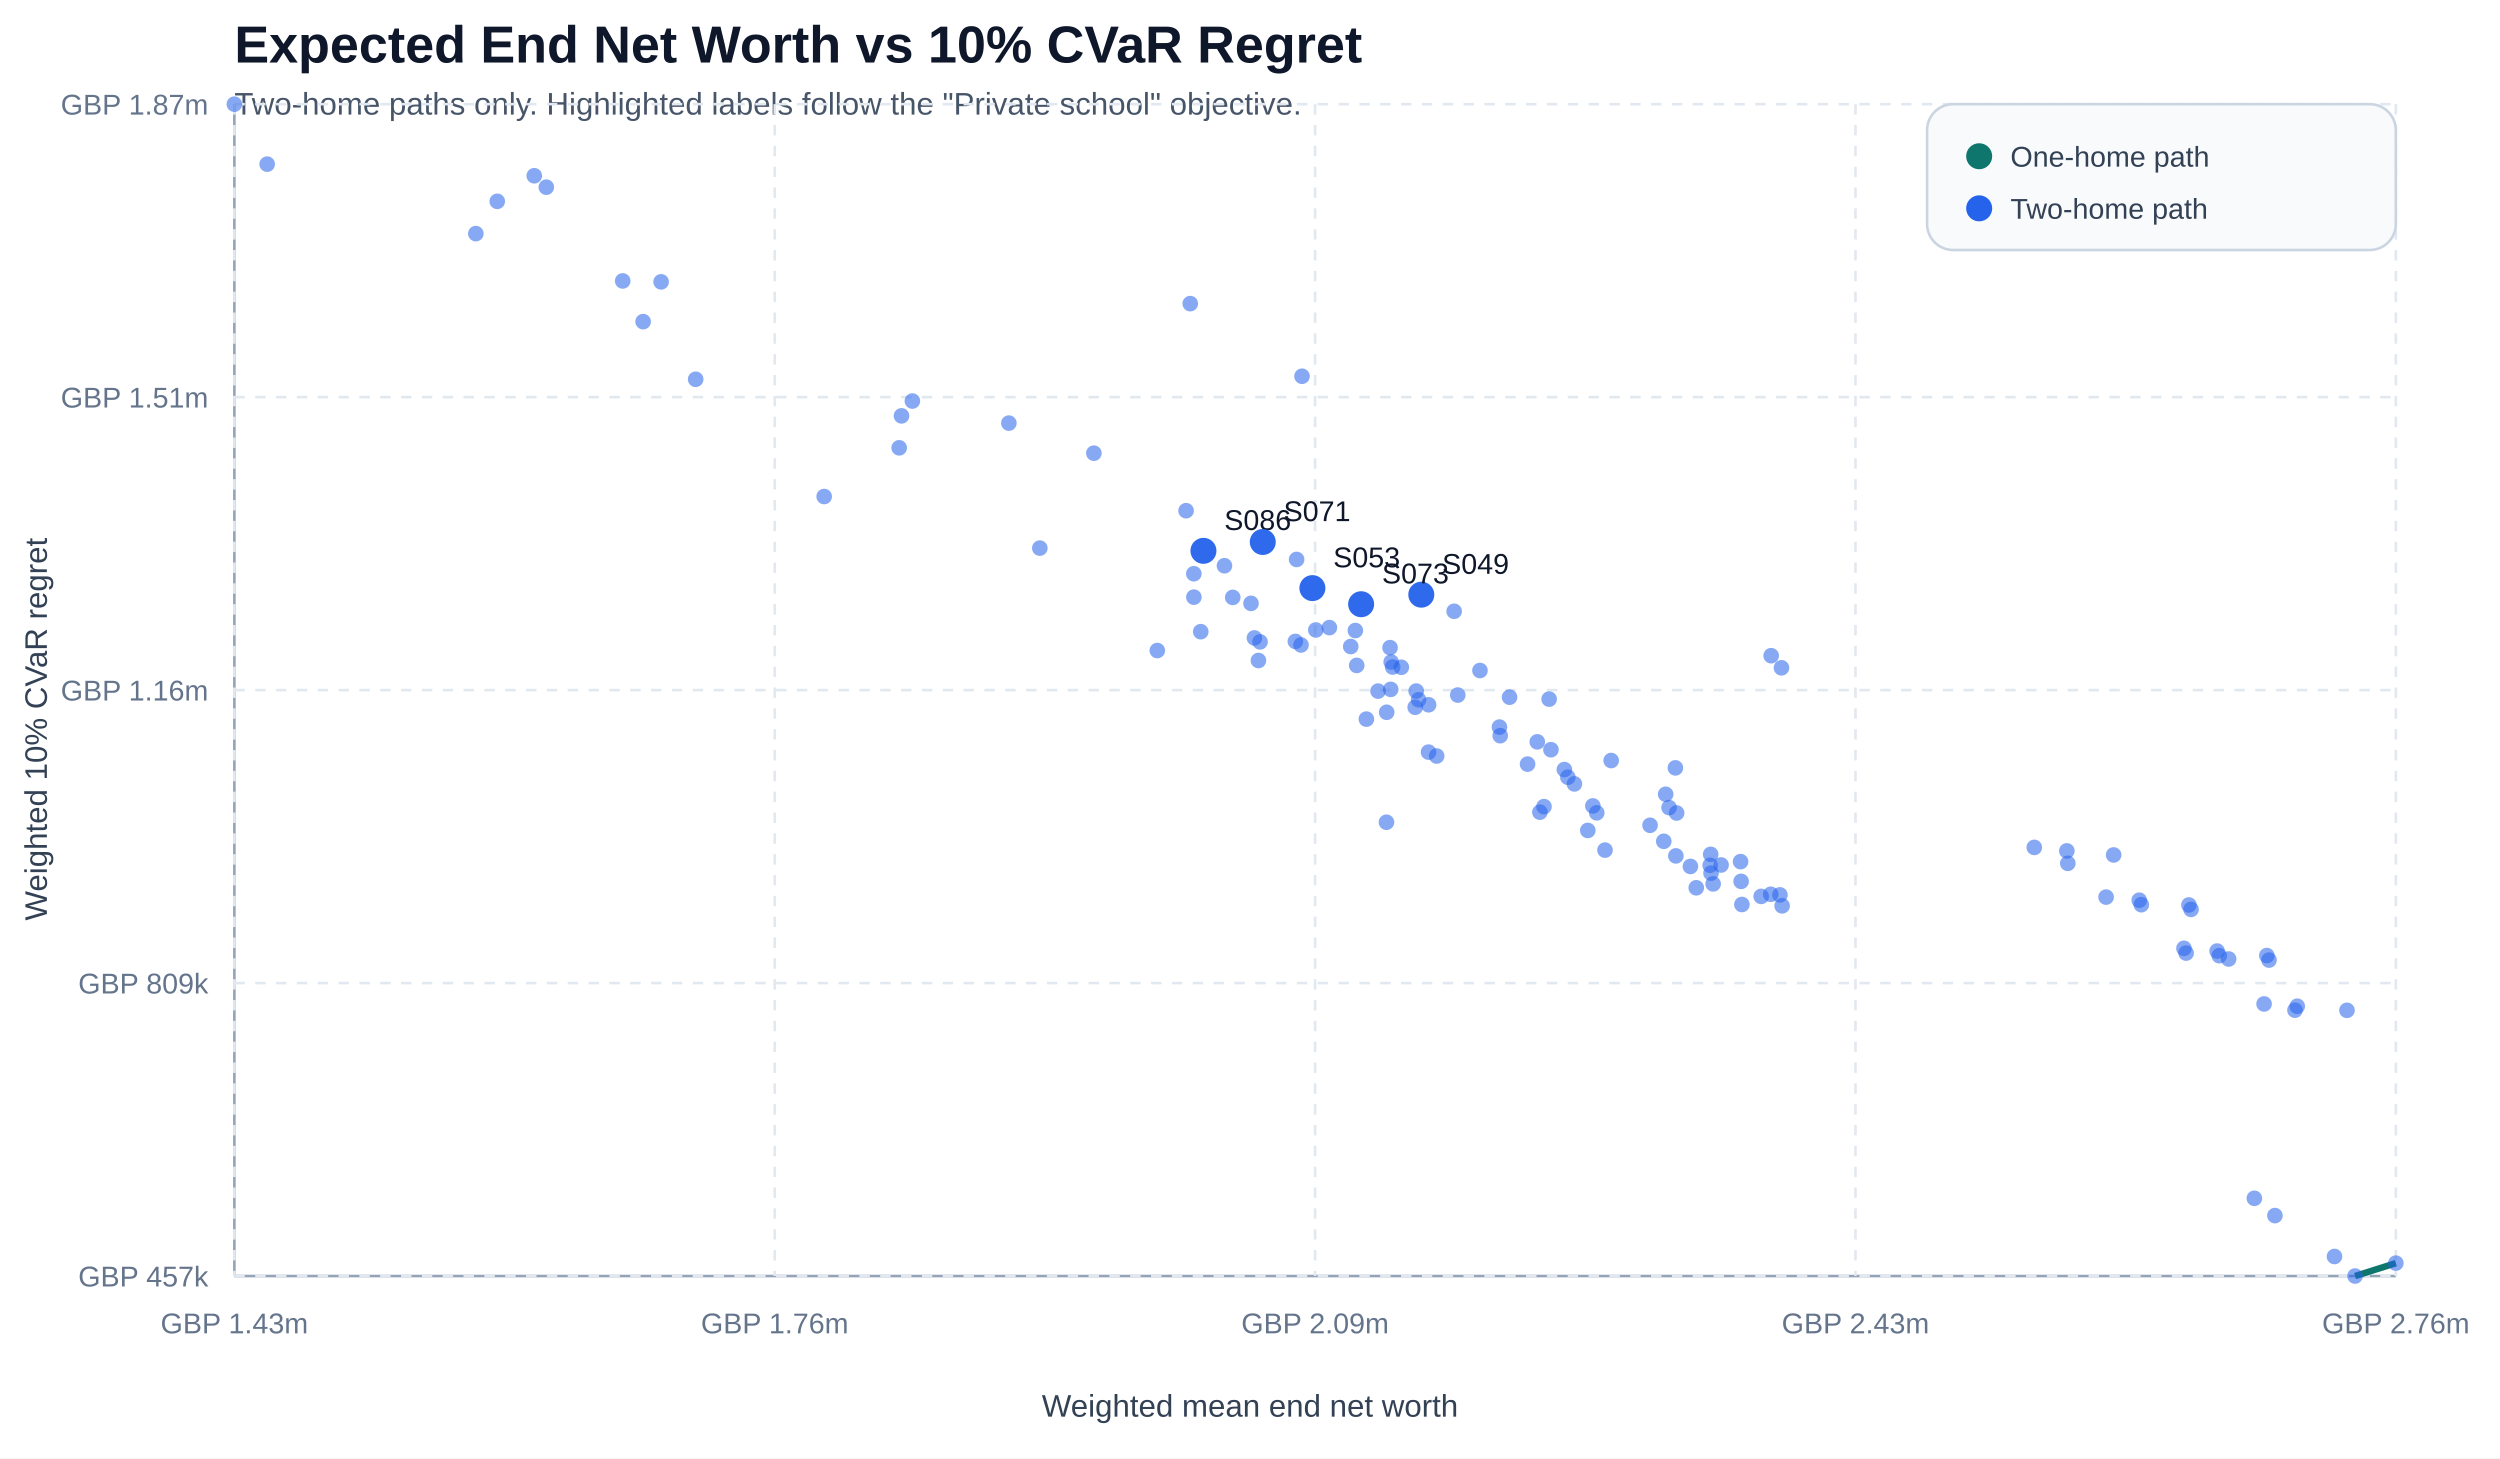
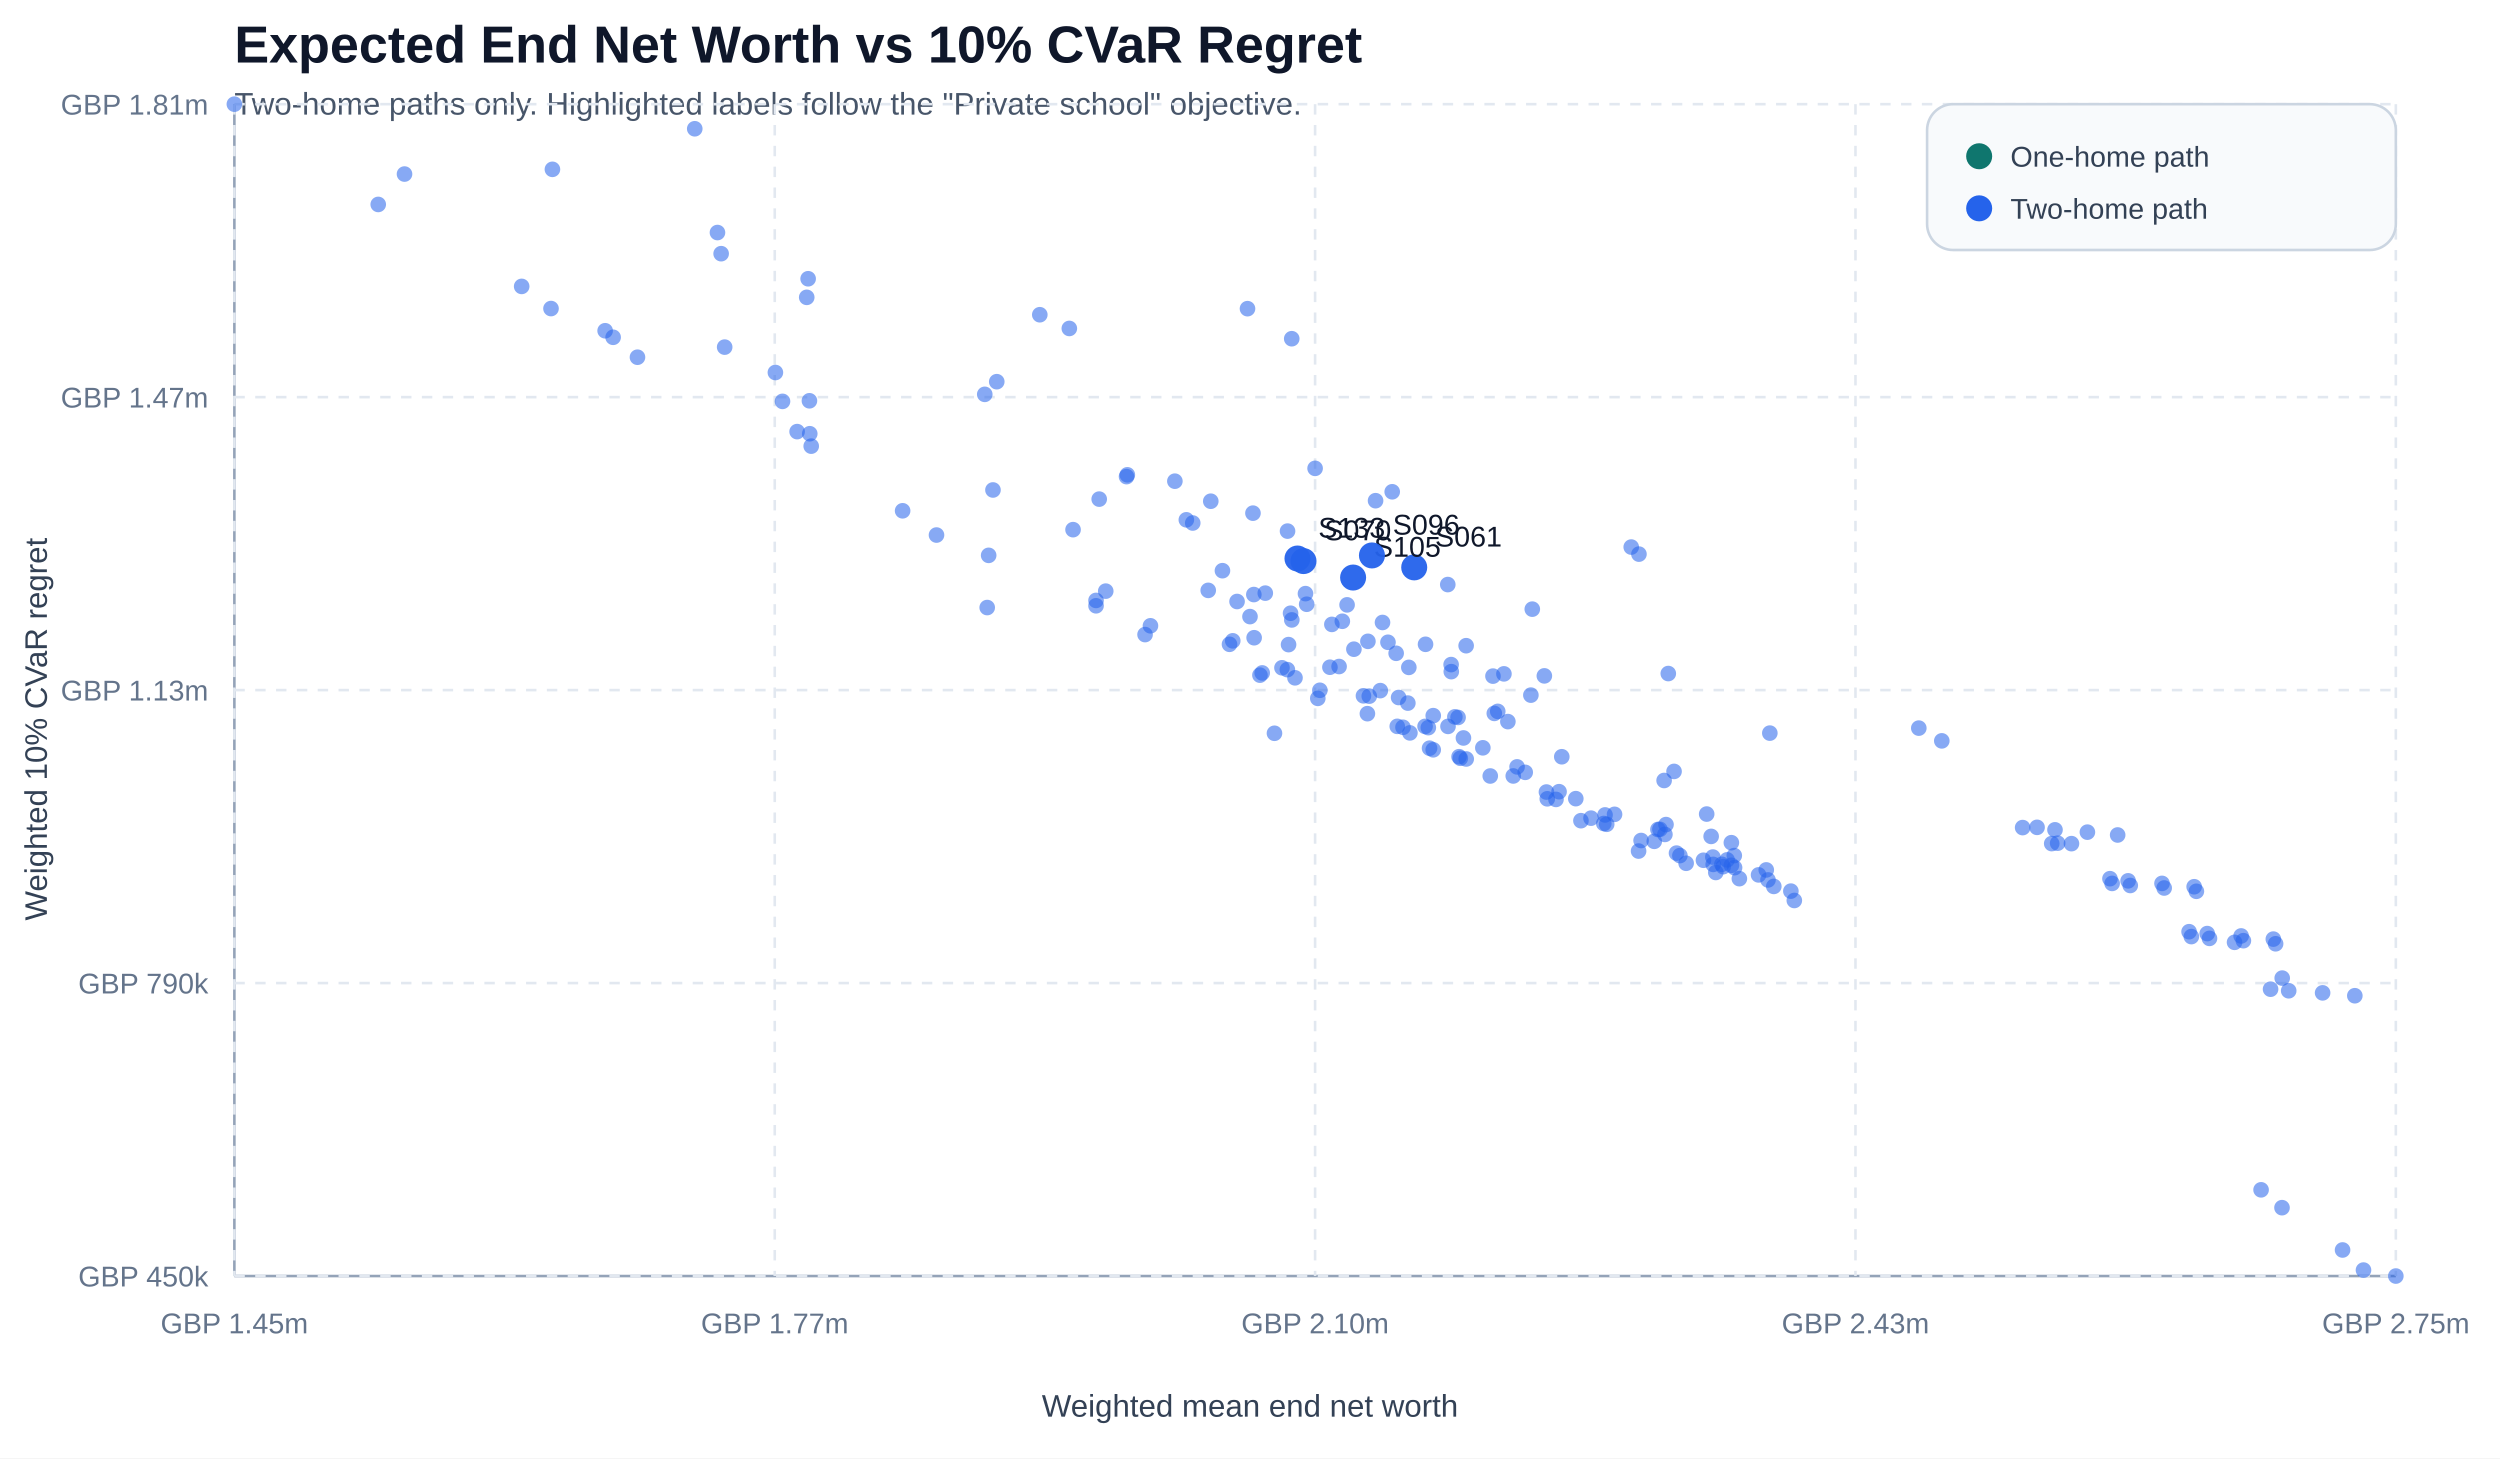
<svg xmlns="http://www.w3.org/2000/svg" width="960" height="560" viewBox="0 0 960 560">
  <rect width="960" height="560" fill="#ffffff" />
  <text x="90" y="24" font-size="20" font-family="Arial, sans-serif" font-weight="700" fill="#0f172a">Expected End Net Worth vs 10% CVaR Regret</text>
  <text x="90" y="44" font-size="12" font-family="Arial, sans-serif" fill="#475569">Two-home paths only. Highlighted labels follow the "Private school" objective.</text>
  <line x1="90" y1="490" x2="920" y2="490" stroke="#94a3b8" />
  <line x1="90" y1="40" x2="90" y2="490" stroke="#94a3b8" />
  <line x1="90" y1="40" x2="90" y2="490" stroke="#e2e8f0" stroke-dasharray="4 4" />
  <line x1="90" y1="490" x2="920" y2="490" stroke="#e2e8f0" stroke-dasharray="4 4" />
-   <text x="90" y="512" text-anchor="middle" font-size="11" font-family="Arial, sans-serif" fill="#64748b">GBP 1.43m</text>
-   <text x="80" y="494" text-anchor="end" font-size="11" font-family="Arial, sans-serif" fill="#64748b">GBP 457k</text>
+   <text x="90" y="512" text-anchor="middle" font-size="11" font-family="Arial, sans-serif" fill="#64748b">GBP 1.45m</text>
+   <text x="80" y="494" text-anchor="end" font-size="11" font-family="Arial, sans-serif" fill="#64748b">GBP 450k</text>
  <line x1="297.5" y1="40" x2="297.5" y2="490" stroke="#e2e8f0" stroke-dasharray="4 4" />
  <line x1="90" y1="377.5" x2="920" y2="377.5" stroke="#e2e8f0" stroke-dasharray="4 4" />
-   <text x="297.5" y="512" text-anchor="middle" font-size="11" font-family="Arial, sans-serif" fill="#64748b">GBP 1.76m</text>
-   <text x="80" y="381.5" text-anchor="end" font-size="11" font-family="Arial, sans-serif" fill="#64748b">GBP 809k</text>
+   <text x="297.5" y="512" text-anchor="middle" font-size="11" font-family="Arial, sans-serif" fill="#64748b">GBP 1.77m</text>
+   <text x="80" y="381.5" text-anchor="end" font-size="11" font-family="Arial, sans-serif" fill="#64748b">GBP 790k</text>
  <line x1="505" y1="40" x2="505" y2="490" stroke="#e2e8f0" stroke-dasharray="4 4" />
  <line x1="90" y1="265" x2="920" y2="265" stroke="#e2e8f0" stroke-dasharray="4 4" />
-   <text x="505" y="512" text-anchor="middle" font-size="11" font-family="Arial, sans-serif" fill="#64748b">GBP 2.09m</text>
-   <text x="80" y="269" text-anchor="end" font-size="11" font-family="Arial, sans-serif" fill="#64748b">GBP 1.16m</text>
+   <text x="505" y="512" text-anchor="middle" font-size="11" font-family="Arial, sans-serif" fill="#64748b">GBP 2.10m</text>
+   <text x="80" y="269" text-anchor="end" font-size="11" font-family="Arial, sans-serif" fill="#64748b">GBP 1.13m</text>
  <line x1="712.5" y1="40" x2="712.5" y2="490" stroke="#e2e8f0" stroke-dasharray="4 4" />
  <line x1="90" y1="152.5" x2="920" y2="152.5" stroke="#e2e8f0" stroke-dasharray="4 4" />
  <text x="712.5" y="512" text-anchor="middle" font-size="11" font-family="Arial, sans-serif" fill="#64748b">GBP 2.43m</text>
-   <text x="80" y="156.5" text-anchor="end" font-size="11" font-family="Arial, sans-serif" fill="#64748b">GBP 1.51m</text>
+   <text x="80" y="156.5" text-anchor="end" font-size="11" font-family="Arial, sans-serif" fill="#64748b">GBP 1.47m</text>
  <line x1="920" y1="40" x2="920" y2="490" stroke="#e2e8f0" stroke-dasharray="4 4" />
  <line x1="90" y1="40" x2="920" y2="40" stroke="#e2e8f0" stroke-dasharray="4 4" />
-   <text x="920" y="512" text-anchor="middle" font-size="11" font-family="Arial, sans-serif" fill="#64748b">GBP 2.76m</text>
-   <text x="80" y="44" text-anchor="end" font-size="11" font-family="Arial, sans-serif" fill="#64748b">GBP 1.87m</text>
-   <polyline points="904.342,490 920,485.042" fill="none" stroke="#0f766e" stroke-width="2.5" />
-   <circle cx="591.321" cy="311.881" r="3" fill="#2563eb" opacity="0.55" />
-   <circle cx="524.688" cy="276.14" r="3" fill="#2563eb" opacity="0.55" />
-   <circle cx="559.784" cy="266.905" r="3" fill="#2563eb" opacity="0.55" />
-   <circle cx="548.556" cy="288.819" r="3" fill="#2563eb" opacity="0.55" />
-   <circle cx="651.364" cy="340.913" r="3" fill="#2563eb" opacity="0.55" />
-   <circle cx="668.889" cy="347.326" r="3" fill="#2563eb" opacity="0.55" />
-   <circle cx="616.324" cy="326.442" r="3" fill="#2563eb" opacity="0.55" />
-   <circle cx="611.655" cy="309.472" r="3" fill="#2563eb" opacity="0.55" />
-   <circle cx="643.535" cy="328.665" r="3" fill="#2563eb" opacity="0.55" />
-   <circle cx="543.816" cy="265.368" r="3" fill="#2563eb" opacity="0.55" />
-   <circle cx="586.582" cy="293.422" r="3" fill="#2563eb" opacity="0.55" />
-   <circle cx="590.314" cy="284.871" r="3" fill="#2563eb" opacity="0.55" />
-   <circle cx="533.779" cy="248.696" r="3" fill="#2563eb" opacity="0.55" />
-   <circle cx="483.24" cy="253.635" r="3" fill="#2563eb" opacity="0.55" />
-   <circle cx="520.454" cy="242.124" r="3" fill="#2563eb" opacity="0.55" />
-   <circle cx="499.584" cy="247.664" r="3" fill="#2563eb" opacity="0.55" />
-   <circle cx="461.084" cy="242.564" r="3" fill="#2563eb" opacity="0.55" />
-   <circle cx="649.118" cy="332.711" r="3" fill="#2563eb" opacity="0.55" />
-   <circle cx="657.035" cy="335.291" r="3" fill="#2563eb" opacity="0.55" />
-   <circle cx="657.843" cy="339.416" r="3" fill="#2563eb" opacity="0.55" />
-   <circle cx="592.889" cy="309.735" r="3" fill="#2563eb" opacity="0.55" />
-   <circle cx="576.086" cy="282.498" r="3" fill="#2563eb" opacity="0.55" />
-   <circle cx="594.867" cy="268.46" r="3" fill="#2563eb" opacity="0.55" />
-   <circle cx="518.679" cy="248.267" r="3" fill="#2563eb" opacity="0.55" />
-   <circle cx="600.718" cy="295.51" r="3" fill="#2563eb" opacity="0.55" />
-   <circle cx="579.672" cy="267.726" r="3" fill="#2563eb" opacity="0.55" />
-   <circle cx="679.966" cy="343.402" r="3" fill="#2563eb" opacity="0.55" />
-   <circle cx="609.711" cy="318.892" r="3" fill="#2563eb" opacity="0.55" />
-   <circle cx="633.622" cy="316.911" r="3" fill="#2563eb" opacity="0.55" />
-   <circle cx="505.269" cy="241.91" r="3" fill="#2563eb" opacity="0.55" />
-   <circle cx="575.786" cy="279.2" r="3" fill="#2563eb" opacity="0.55" />
-   <circle cx="545.781" cy="228.351" r="5" fill="#2563eb" opacity="0.95" />
-   <text x="553.781" y="220.351" font-size="11" font-family="Arial, sans-serif" fill="#0f172a">S049</text>
-   <circle cx="544.746" cy="268.709" r="3" fill="#2563eb" opacity="0.55" />
-   <circle cx="483.857" cy="246.472" r="3" fill="#2563eb" opacity="0.55" />
-   <circle cx="639.62" cy="305.001" r="3" fill="#2563eb" opacity="0.55" />
-   <circle cx="920" cy="485.042" r="3" fill="#2563eb" opacity="0.55" />
-   <circle cx="904.342" cy="490" r="3" fill="#2563eb" opacity="0.55" />
-   <circle cx="668.584" cy="338.443" r="3" fill="#2563eb" opacity="0.55" />
-   <circle cx="638.886" cy="323.055" r="3" fill="#2563eb" opacity="0.55" />
-   <circle cx="896.444" cy="482.493" r="3" fill="#2563eb" opacity="0.55" />
-   <circle cx="522.677" cy="232.023" r="5" fill="#2563eb" opacity="0.95" />
-   <text x="530.677" y="224.023" font-size="11" font-family="Arial, sans-serif" fill="#0f172a">S073</text>
-   <circle cx="684.335" cy="347.836" r="3" fill="#2563eb" opacity="0.55" />
-   <circle cx="532.487" cy="273.521" r="3" fill="#2563eb" opacity="0.55" />
-   <circle cx="558.394" cy="234.734" r="3" fill="#2563eb" opacity="0.55" />
-   <circle cx="668.381" cy="330.865" r="3" fill="#2563eb" opacity="0.55" />
-   <circle cx="520.973" cy="255.519" r="3" fill="#2563eb" opacity="0.55" />
-   <circle cx="613.152" cy="312.122" r="3" fill="#2563eb" opacity="0.55" />
-   <circle cx="503.961" cy="225.834" r="5" fill="#2563eb" opacity="0.95" />
-   <text x="511.961" y="217.834" font-size="11" font-family="Arial, sans-serif" fill="#0f172a">S053</text>
-   <circle cx="604.578" cy="301.014" r="3" fill="#2563eb" opacity="0.55" />
-   <circle cx="676.298" cy="344.212" r="3" fill="#2563eb" opacity="0.55" />
-   <circle cx="873.571" cy="466.783" r="3" fill="#2563eb" opacity="0.55" />
-   <circle cx="497.422" cy="246.308" r="3" fill="#2563eb" opacity="0.55" />
-   <circle cx="865.673" cy="460.151" r="3" fill="#2563eb" opacity="0.55" />
-   <circle cx="529.171" cy="265.386" r="3" fill="#2563eb" opacity="0.55" />
-   <circle cx="534.027" cy="264.721" r="3" fill="#2563eb" opacity="0.55" />
-   <circle cx="534.214" cy="254.203" r="3" fill="#2563eb" opacity="0.55" />
-   <circle cx="660.893" cy="332.155" r="3" fill="#2563eb" opacity="0.55" />
-   <circle cx="551.676" cy="290.309" r="3" fill="#2563eb" opacity="0.55" />
-   <circle cx="683.495" cy="343.639" r="3" fill="#2563eb" opacity="0.55" />
-   <circle cx="548.59" cy="270.636" r="3" fill="#2563eb" opacity="0.55" />
-   <circle cx="399.288" cy="210.473" r="3" fill="#2563eb" opacity="0.55" />
-   <circle cx="543.431" cy="271.593" r="3" fill="#2563eb" opacity="0.55" />
-   <circle cx="602.049" cy="298.45" r="3" fill="#2563eb" opacity="0.55" />
-   <circle cx="510.488" cy="241.005" r="3" fill="#2563eb" opacity="0.55" />
-   <circle cx="656.902" cy="328.075" r="3" fill="#2563eb" opacity="0.55" />
-   <circle cx="481.699" cy="244.968" r="3" fill="#2563eb" opacity="0.55" />
-   <circle cx="473.366" cy="229.398" r="3" fill="#2563eb" opacity="0.55" />
-   <circle cx="595.564" cy="287.891" r="3" fill="#2563eb" opacity="0.55" />
-   <circle cx="534.785" cy="256.137" r="3" fill="#2563eb" opacity="0.55" />
-   <circle cx="480.386" cy="231.698" r="3" fill="#2563eb" opacity="0.55" />
-   <circle cx="656.705" cy="332.267" r="3" fill="#2563eb" opacity="0.55" />
-   <circle cx="901.236" cy="387.966" r="3" fill="#2563eb" opacity="0.55" />
-   <circle cx="643.825" cy="312.187" r="3" fill="#2563eb" opacity="0.55" />
-   <circle cx="881.264" cy="387.914" r="3" fill="#2563eb" opacity="0.55" />
-   <circle cx="497.897" cy="214.827" r="3" fill="#2563eb" opacity="0.55" />
-   <circle cx="882.138" cy="386.392" r="3" fill="#2563eb" opacity="0.55" />
-   <circle cx="640.922" cy="310.121" r="3" fill="#2563eb" opacity="0.55" />
-   <circle cx="869.405" cy="385.51" r="3" fill="#2563eb" opacity="0.55" />
-   <circle cx="458.432" cy="220.312" r="3" fill="#2563eb" opacity="0.55" />
-   <circle cx="458.446" cy="229.307" r="3" fill="#2563eb" opacity="0.55" />
-   <circle cx="538.111" cy="256.237" r="3" fill="#2563eb" opacity="0.55" />
-   <circle cx="871.3" cy="368.672" r="3" fill="#2563eb" opacity="0.55" />
-   <circle cx="870.466" cy="366.934" r="3" fill="#2563eb" opacity="0.55" />
-   <circle cx="855.804" cy="368.251" r="3" fill="#2563eb" opacity="0.55" />
-   <circle cx="852.202" cy="366.983" r="3" fill="#2563eb" opacity="0.55" />
-   <circle cx="851.367" cy="365.203" r="3" fill="#2563eb" opacity="0.55" />
-   <circle cx="618.691" cy="292.05" r="3" fill="#2563eb" opacity="0.55" />
-   <circle cx="839.469" cy="365.988" r="3" fill="#2563eb" opacity="0.55" />
-   <circle cx="838.634" cy="364.157" r="3" fill="#2563eb" opacity="0.55" />
-   <circle cx="470.189" cy="217.24" r="3" fill="#2563eb" opacity="0.55" />
-   <circle cx="462.122" cy="211.518" r="5" fill="#2563eb" opacity="0.95" />
-   <text x="470.122" y="203.518" font-size="11" font-family="Arial, sans-serif" fill="#0f172a">S086</text>
-   <circle cx="484.901" cy="208.12" r="5" fill="#2563eb" opacity="0.95" />
-   <text x="492.901" y="200.12" font-size="11" font-family="Arial, sans-serif" fill="#0f172a">S071</text>
-   <circle cx="841.364" cy="349.211" r="3" fill="#2563eb" opacity="0.55" />
-   <circle cx="840.544" cy="347.506" r="3" fill="#2563eb" opacity="0.55" />
-   <circle cx="822.266" cy="347.405" r="3" fill="#2563eb" opacity="0.55" />
-   <circle cx="821.472" cy="345.677" r="3" fill="#2563eb" opacity="0.55" />
-   <circle cx="808.74" cy="344.482" r="3" fill="#2563eb" opacity="0.55" />
-   <circle cx="811.638" cy="328.302" r="3" fill="#2563eb" opacity="0.55" />
-   <circle cx="794.037" cy="331.525" r="3" fill="#2563eb" opacity="0.55" />
-   <circle cx="793.671" cy="326.749" r="3" fill="#2563eb" opacity="0.55" />
-   <circle cx="781.168" cy="325.402" r="3" fill="#2563eb" opacity="0.55" />
-   <circle cx="455.453" cy="196.109" r="3" fill="#2563eb" opacity="0.55" />
-   <circle cx="643.352" cy="294.864" r="3" fill="#2563eb" opacity="0.55" />
-   <circle cx="532.406" cy="315.742" r="3" fill="#2563eb" opacity="0.55" />
-   <circle cx="684.08" cy="256.438" r="3" fill="#2563eb" opacity="0.55" />
-   <circle cx="680.131" cy="251.795" r="3" fill="#2563eb" opacity="0.55" />
-   <circle cx="568.307" cy="257.477" r="3" fill="#2563eb" opacity="0.55" />
-   <circle cx="444.403" cy="249.807" r="3" fill="#2563eb" opacity="0.55" />
-   <circle cx="345.285" cy="171.966" r="3" fill="#2563eb" opacity="0.55" />
-   <circle cx="346.177" cy="159.689" r="3" fill="#2563eb" opacity="0.55" />
-   <circle cx="350.353" cy="153.998" r="3" fill="#2563eb" opacity="0.55" />
-   <circle cx="420.045" cy="174.027" r="3" fill="#2563eb" opacity="0.55" />
-   <circle cx="499.972" cy="144.483" r="3" fill="#2563eb" opacity="0.55" />
-   <circle cx="316.482" cy="190.664" r="3" fill="#2563eb" opacity="0.55" />
-   <circle cx="387.402" cy="162.476" r="3" fill="#2563eb" opacity="0.55" />
-   <circle cx="457.054" cy="116.592" r="3" fill="#2563eb" opacity="0.55" />
-   <circle cx="246.958" cy="123.51" r="3" fill="#2563eb" opacity="0.55" />
-   <circle cx="267.14" cy="145.644" r="3" fill="#2563eb" opacity="0.55" />
-   <circle cx="253.864" cy="108.228" r="3" fill="#2563eb" opacity="0.55" />
-   <circle cx="239.12" cy="107.88" r="3" fill="#2563eb" opacity="0.55" />
-   <circle cx="182.722" cy="89.704" r="3" fill="#2563eb" opacity="0.55" />
-   <circle cx="190.949" cy="77.315" r="3" fill="#2563eb" opacity="0.55" />
-   <circle cx="209.783" cy="71.879" r="3" fill="#2563eb" opacity="0.55" />
-   <circle cx="205.154" cy="67.494" r="3" fill="#2563eb" opacity="0.55" />
-   <circle cx="102.593" cy="63.028" r="3" fill="#2563eb" opacity="0.55" />
+   <text x="920" y="512" text-anchor="middle" font-size="11" font-family="Arial, sans-serif" fill="#64748b">GBP 2.75m</text>
+   <text x="80" y="44" text-anchor="end" font-size="11" font-family="Arial, sans-serif" fill="#64748b">GBP 1.81m</text>
+   <polyline points="920,490" fill="none" stroke="#0f766e" stroke-width="2.5" />
+   <circle cx="548.948" cy="287.307" r="3" fill="#2563eb" opacity="0.55" />
+   <circle cx="483.819" cy="259.259" r="3" fill="#2563eb" opacity="0.55" />
+   <circle cx="506.037" cy="268.173" r="3" fill="#2563eb" opacity="0.55" />
+   <circle cx="560.278" cy="290.574" r="3" fill="#2563eb" opacity="0.55" />
+   <circle cx="536.544" cy="278.919" r="3" fill="#2563eb" opacity="0.55" />
+   <circle cx="647.477" cy="331.497" r="3" fill="#2563eb" opacity="0.55" />
+   <circle cx="573.304" cy="259.629" r="3" fill="#2563eb" opacity="0.55" />
+   <circle cx="441.774" cy="240.305" r="3" fill="#2563eb" opacity="0.55" />
+   <circle cx="629.215" cy="326.806" r="3" fill="#2563eb" opacity="0.55" />
+   <circle cx="484.683" cy="258.403" r="3" fill="#2563eb" opacity="0.55" />
+   <circle cx="597.499" cy="306.978" r="3" fill="#2563eb" opacity="0.55" />
+   <circle cx="610.951" cy="314.172" r="3" fill="#2563eb" opacity="0.55" />
+   <circle cx="658.864" cy="335.033" r="3" fill="#2563eb" opacity="0.55" />
+   <circle cx="562.998" cy="247.95" r="3" fill="#2563eb" opacity="0.55" />
+   <circle cx="420.878" cy="232.622" r="3" fill="#2563eb" opacity="0.55" />
+   <circle cx="557.295" cy="257.907" r="3" fill="#2563eb" opacity="0.55" />
+   <circle cx="538.747" cy="279.275" r="3" fill="#2563eb" opacity="0.55" />
+   <circle cx="572.257" cy="297.981" r="3" fill="#2563eb" opacity="0.55" />
+   <circle cx="639.746" cy="316.64" r="3" fill="#2563eb" opacity="0.55" />
+   <circle cx="557.234" cy="255.202" r="3" fill="#2563eb" opacity="0.55" />
+   <circle cx="594.155" cy="306.743" r="3" fill="#2563eb" opacity="0.55" />
+   <circle cx="645.08" cy="328.547" r="3" fill="#2563eb" opacity="0.55" />
+   <circle cx="635.24" cy="323.067" r="3" fill="#2563eb" opacity="0.55" />
+   <circle cx="581.093" cy="297.969" r="3" fill="#2563eb" opacity="0.55" />
+   <circle cx="547.227" cy="278.933" r="3" fill="#2563eb" opacity="0.55" />
+   <circle cx="523.568" cy="267.195" r="3" fill="#2563eb" opacity="0.55" />
+   <circle cx="616.971" cy="316.526" r="3" fill="#2563eb" opacity="0.55" />
+   <circle cx="547.403" cy="247.413" r="3" fill="#2563eb" opacity="0.55" />
+   <circle cx="607.08" cy="315.146" r="3" fill="#2563eb" opacity="0.55" />
+   <circle cx="598.677" cy="304.01" r="3" fill="#2563eb" opacity="0.55" />
+   <circle cx="494.348" cy="257.138" r="3" fill="#2563eb" opacity="0.55" />
+   <circle cx="615.855" cy="316.222" r="3" fill="#2563eb" opacity="0.55" />
+   <circle cx="585.686" cy="296.582" r="3" fill="#2563eb" opacity="0.55" />
+   <circle cx="541.406" cy="281.431" r="3" fill="#2563eb" opacity="0.55" />
+   <circle cx="561.961" cy="283.378" r="3" fill="#2563eb" opacity="0.55" />
+   <circle cx="550.353" cy="287.926" r="3" fill="#2563eb" opacity="0.55" />
+   <circle cx="667.917" cy="337.403" r="3" fill="#2563eb" opacity="0.55" />
+   <circle cx="540.991" cy="256.274" r="3" fill="#2563eb" opacity="0.55" />
+   <circle cx="536.123" cy="250.864" r="3" fill="#2563eb" opacity="0.55" />
+   <circle cx="619.985" cy="312.706" r="3" fill="#2563eb" opacity="0.55" />
+   <circle cx="530.882" cy="239.033" r="3" fill="#2563eb" opacity="0.55" />
+   <circle cx="654.128" cy="330.338" r="3" fill="#2563eb" opacity="0.55" />
+   <circle cx="472.132" cy="247.413" r="3" fill="#2563eb" opacity="0.55" />
+   <circle cx="517.278" cy="232.266" r="3" fill="#2563eb" opacity="0.55" />
+   <circle cx="689.018" cy="345.784" r="3" fill="#2563eb" opacity="0.55" />
+   <circle cx="630.179" cy="322.756" r="3" fill="#2563eb" opacity="0.55" />
+   <circle cx="582.558" cy="294.483" r="3" fill="#2563eb" opacity="0.55" />
+   <circle cx="525.795" cy="267.325" r="3" fill="#2563eb" opacity="0.55" />
+   <circle cx="616.338" cy="312.933" r="3" fill="#2563eb" opacity="0.55" />
+   <circle cx="540.614" cy="269.986" r="3" fill="#2563eb" opacity="0.55" />
+   <circle cx="525.278" cy="246.27" r="3" fill="#2563eb" opacity="0.55" />
+   <circle cx="506.828" cy="265.068" r="3" fill="#2563eb" opacity="0.55" />
+   <circle cx="511.439" cy="239.77" r="3" fill="#2563eb" opacity="0.55" />
+   <circle cx="605.105" cy="306.682" r="3" fill="#2563eb" opacity="0.55" />
+   <circle cx="661.717" cy="332.794" r="3" fill="#2563eb" opacity="0.55" />
+   <circle cx="560.763" cy="291.167" r="3" fill="#2563eb" opacity="0.55" />
+   <circle cx="496.055" cy="238.049" r="3" fill="#2563eb" opacity="0.55" />
+   <circle cx="473.375" cy="246.078" r="3" fill="#2563eb" opacity="0.55" />
+   <circle cx="657.869" cy="331.93" r="3" fill="#2563eb" opacity="0.55" />
+   <circle cx="664.874" cy="332.277" r="3" fill="#2563eb" opacity="0.55" />
+   <circle cx="420.879" cy="230.565" r="3" fill="#2563eb" opacity="0.55" />
+   <circle cx="643.78" cy="327.597" r="3" fill="#2563eb" opacity="0.55" />
+   <circle cx="593.834" cy="304.141" r="3" fill="#2563eb" opacity="0.55" />
+   <circle cx="569.41" cy="287.16" r="3" fill="#2563eb" opacity="0.55" />
+   <circle cx="657.736" cy="329.112" r="3" fill="#2563eb" opacity="0.55" />
+   <circle cx="525.082" cy="274.048" r="3" fill="#2563eb" opacity="0.55" />
+   <circle cx="587.854" cy="266.93" r="3" fill="#2563eb" opacity="0.55" />
+   <circle cx="599.722" cy="290.592" r="3" fill="#2563eb" opacity="0.55" />
+   <circle cx="492.278" cy="256.429" r="3" fill="#2563eb" opacity="0.55" />
+   <circle cx="593.03" cy="259.534" r="3" fill="#2563eb" opacity="0.55" />
+   <circle cx="573.814" cy="273.948" r="3" fill="#2563eb" opacity="0.55" />
+   <circle cx="497.277" cy="260.281" r="3" fill="#2563eb" opacity="0.55" />
+   <circle cx="515.452" cy="238.568" r="3" fill="#2563eb" opacity="0.55" />
+   <circle cx="681.139" cy="340.381" r="3" fill="#2563eb" opacity="0.55" />
+   <circle cx="559.901" cy="275.499" r="3" fill="#2563eb" opacity="0.55" />
+   <circle cx="577.509" cy="258.764" r="3" fill="#2563eb" opacity="0.55" />
+   <circle cx="575.135" cy="273.167" r="3" fill="#2563eb" opacity="0.55" />
+   <circle cx="661.206" cy="331.886" r="3" fill="#2563eb" opacity="0.55" />
+   <circle cx="481.587" cy="244.889" r="3" fill="#2563eb" opacity="0.55" />
+   <circle cx="548.478" cy="279.411" r="3" fill="#2563eb" opacity="0.55" />
+   <circle cx="636.646" cy="318.522" r="3" fill="#2563eb" opacity="0.55" />
+   <circle cx="501.764" cy="232.029" r="3" fill="#2563eb" opacity="0.55" />
+   <circle cx="655.364" cy="312.598" r="3" fill="#2563eb" opacity="0.55" />
+   <circle cx="675.289" cy="335.958" r="3" fill="#2563eb" opacity="0.55" />
+   <circle cx="519.898" cy="249.292" r="3" fill="#2563eb" opacity="0.55" />
+   <circle cx="920" cy="490" r="3" fill="#2563eb" opacity="0.55" />
+   <circle cx="666.078" cy="333.184" r="3" fill="#2563eb" opacity="0.55" />
+   <circle cx="501.299" cy="227.953" r="3" fill="#2563eb" opacity="0.55" />
+   <circle cx="543.06" cy="217.873" r="5" fill="#2563eb" opacity="0.95" />
+   <text x="551.06" y="209.873" font-size="11" font-family="Arial, sans-serif" fill="#0f172a">S061</text>
+   <circle cx="907.579" cy="487.71" r="3" fill="#2563eb" opacity="0.55" />
+   <circle cx="563.026" cy="291.444" r="3" fill="#2563eb" opacity="0.55" />
+   <circle cx="665.966" cy="328.544" r="3" fill="#2563eb" opacity="0.55" />
+   <circle cx="639.327" cy="320.419" r="3" fill="#2563eb" opacity="0.55" />
+   <circle cx="530.039" cy="265.198" r="3" fill="#2563eb" opacity="0.55" />
+   <circle cx="424.601" cy="226.998" r="3" fill="#2563eb" opacity="0.55" />
+   <circle cx="495.575" cy="235.485" r="3" fill="#2563eb" opacity="0.55" />
+   <circle cx="479.996" cy="236.771" r="3" fill="#2563eb" opacity="0.55" />
+   <circle cx="899.545" cy="479.994" r="3" fill="#2563eb" opacity="0.55" />
+   <circle cx="678.246" cy="334.051" r="3" fill="#2563eb" opacity="0.55" />
+   <circle cx="359.614" cy="205.456" r="3" fill="#2563eb" opacity="0.55" />
+   <circle cx="579.023" cy="277.092" r="3" fill="#2563eb" opacity="0.55" />
+   <circle cx="642.835" cy="296.224" r="3" fill="#2563eb" opacity="0.55" />
+   <circle cx="637.413" cy="318.457" r="3" fill="#2563eb" opacity="0.55" />
+   <circle cx="379.644" cy="213.258" r="3" fill="#2563eb" opacity="0.55" />
+   <circle cx="519.594" cy="221.778" r="5" fill="#2563eb" opacity="0.95" />
+   <text x="527.594" y="213.778" font-size="11" font-family="Arial, sans-serif" fill="#0f172a">S105</text>
+   <circle cx="687.695" cy="342.195" r="3" fill="#2563eb" opacity="0.55" />
+   <circle cx="555.944" cy="224.473" r="3" fill="#2563eb" opacity="0.55" />
+   <circle cx="550.366" cy="274.808" r="3" fill="#2563eb" opacity="0.55" />
+   <circle cx="663.211" cy="330.19" r="3" fill="#2563eb" opacity="0.55" />
+   <circle cx="475.028" cy="230.975" r="3" fill="#2563eb" opacity="0.55" />
+   <circle cx="639.023" cy="299.706" r="3" fill="#2563eb" opacity="0.55" />
+   <circle cx="588.4" cy="233.914" r="3" fill="#2563eb" opacity="0.55" />
+   <circle cx="657.083" cy="321.18" r="3" fill="#2563eb" opacity="0.55" />
+   <circle cx="876.291" cy="463.748" r="3" fill="#2563eb" opacity="0.55" />
+   <circle cx="526.828" cy="213.289" r="5" fill="#2563eb" opacity="0.95" />
+   <text x="534.828" y="205.289" font-size="11" font-family="Arial, sans-serif" fill="#0f172a">S096</text>
+   <circle cx="494.806" cy="247.53" r="3" fill="#2563eb" opacity="0.55" />
+   <circle cx="500.543" cy="215.453" r="5" fill="#2563eb" opacity="0.95" />
+   <text x="508.543" y="207.453" font-size="11" font-family="Arial, sans-serif" fill="#0f172a">S070</text>
+   <circle cx="485.869" cy="227.765" r="3" fill="#2563eb" opacity="0.55" />
+   <circle cx="514.207" cy="255.944" r="3" fill="#2563eb" opacity="0.55" />
+   <circle cx="868.256" cy="456.893" r="3" fill="#2563eb" opacity="0.55" />
+   <circle cx="678.907" cy="337.895" r="3" fill="#2563eb" opacity="0.55" />
+   <circle cx="537.065" cy="267.843" r="3" fill="#2563eb" opacity="0.55" />
+   <circle cx="558.667" cy="275.278" r="3" fill="#2563eb" opacity="0.55" />
+   <circle cx="664.845" cy="323.592" r="3" fill="#2563eb" opacity="0.55" />
+   <circle cx="532.982" cy="246.636" r="3" fill="#2563eb" opacity="0.55" />
+   <circle cx="481.474" cy="228.309" r="3" fill="#2563eb" opacity="0.55" />
+   <circle cx="498.235" cy="214.471" r="5" fill="#2563eb" opacity="0.95" />
+   <text x="506.235" y="206.471" font-size="11" font-family="Arial, sans-serif" fill="#0f172a">S133</text>
+   <circle cx="469.42" cy="219.146" r="3" fill="#2563eb" opacity="0.55" />
+   <circle cx="463.96" cy="226.704" r="3" fill="#2563eb" opacity="0.55" />
+   <circle cx="904.251" cy="382.362" r="3" fill="#2563eb" opacity="0.55" />
+   <circle cx="891.881" cy="381.26" r="3" fill="#2563eb" opacity="0.55" />
+   <circle cx="878.859" cy="380.452" r="3" fill="#2563eb" opacity="0.55" />
+   <circle cx="494.413" cy="203.945" r="3" fill="#2563eb" opacity="0.55" />
+   <circle cx="871.896" cy="379.851" r="3" fill="#2563eb" opacity="0.55" />
+   <circle cx="876.37" cy="375.593" r="3" fill="#2563eb" opacity="0.55" />
+   <circle cx="873.832" cy="362.41" r="3" fill="#2563eb" opacity="0.55" />
+   <circle cx="872.962" cy="360.617" r="3" fill="#2563eb" opacity="0.55" />
+   <circle cx="861.462" cy="361.223" r="3" fill="#2563eb" opacity="0.55" />
+   <circle cx="858.065" cy="361.854" r="3" fill="#2563eb" opacity="0.55" />
+   <circle cx="860.592" cy="359.405" r="3" fill="#2563eb" opacity="0.55" />
+   <circle cx="848.44" cy="360.338" r="3" fill="#2563eb" opacity="0.55" />
+   <circle cx="847.57" cy="358.497" r="3" fill="#2563eb" opacity="0.55" />
+   <circle cx="841.477" cy="359.65" r="3" fill="#2563eb" opacity="0.55" />
+   <circle cx="840.608" cy="357.774" r="3" fill="#2563eb" opacity="0.55" />
+   <circle cx="458.008" cy="200.837" r="3" fill="#2563eb" opacity="0.55" />
+   <circle cx="843.412" cy="342.261" r="3" fill="#2563eb" opacity="0.55" />
+   <circle cx="481.137" cy="197.053" r="3" fill="#2563eb" opacity="0.55" />
+   <circle cx="842.559" cy="340.507" r="3" fill="#2563eb" opacity="0.55" />
+   <circle cx="831.043" cy="340.99" r="3" fill="#2563eb" opacity="0.55" />
+   <circle cx="830.212" cy="339.225" r="3" fill="#2563eb" opacity="0.55" />
+   <circle cx="818.02" cy="340.026" r="3" fill="#2563eb" opacity="0.55" />
+   <circle cx="817.193" cy="338.241" r="3" fill="#2563eb" opacity="0.55" />
+   <circle cx="811.058" cy="339.234" r="3" fill="#2563eb" opacity="0.55" />
+   <circle cx="810.231" cy="337.415" r="3" fill="#2563eb" opacity="0.55" />
+   <circle cx="813.179" cy="320.633" r="3" fill="#2563eb" opacity="0.55" />
+   <circle cx="795.443" cy="323.956" r="3" fill="#2563eb" opacity="0.55" />
+   <circle cx="790.142" cy="323.778" r="3" fill="#2563eb" opacity="0.55" />
+   <circle cx="787.86" cy="323.939" r="3" fill="#2563eb" opacity="0.55" />
+   <circle cx="801.564" cy="319.547" r="3" fill="#2563eb" opacity="0.55" />
+   <circle cx="789.117" cy="318.656" r="3" fill="#2563eb" opacity="0.55" />
+   <circle cx="455.556" cy="199.611" r="3" fill="#2563eb" opacity="0.55" />
+   <circle cx="782.229" cy="317.701" r="3" fill="#2563eb" opacity="0.55" />
+   <circle cx="464.938" cy="192.469" r="3" fill="#2563eb" opacity="0.55" />
+   <circle cx="776.691" cy="317.793" r="3" fill="#2563eb" opacity="0.55" />
+   <circle cx="422.095" cy="191.66" r="3" fill="#2563eb" opacity="0.55" />
+   <circle cx="745.649" cy="284.491" r="3" fill="#2563eb" opacity="0.55" />
+   <circle cx="736.821" cy="279.597" r="3" fill="#2563eb" opacity="0.55" />
+   <circle cx="451.151" cy="184.775" r="3" fill="#2563eb" opacity="0.55" />
+   <circle cx="679.615" cy="281.518" r="3" fill="#2563eb" opacity="0.55" />
+   <circle cx="432.591" cy="183.026" r="3" fill="#2563eb" opacity="0.55" />
+   <circle cx="640.623" cy="258.645" r="3" fill="#2563eb" opacity="0.55" />
+   <circle cx="556.035" cy="278.934" r="3" fill="#2563eb" opacity="0.55" />
+   <circle cx="489.395" cy="281.578" r="3" fill="#2563eb" opacity="0.55" />
+   <circle cx="510.691" cy="256.214" r="3" fill="#2563eb" opacity="0.55" />
+   <circle cx="629.353" cy="212.781" r="3" fill="#2563eb" opacity="0.55" />
+   <circle cx="626.394" cy="210.073" r="3" fill="#2563eb" opacity="0.55" />
+   <circle cx="534.608" cy="188.843" r="3" fill="#2563eb" opacity="0.55" />
+   <circle cx="379.087" cy="233.3" r="3" fill="#2563eb" opacity="0.55" />
+   <circle cx="439.704" cy="243.677" r="3" fill="#2563eb" opacity="0.55" />
+   <circle cx="528.213" cy="192.268" r="3" fill="#2563eb" opacity="0.55" />
+   <circle cx="432.899" cy="182.331" r="3" fill="#2563eb" opacity="0.55" />
+   <circle cx="504.999" cy="179.85" r="3" fill="#2563eb" opacity="0.55" />
+   <circle cx="412.051" cy="203.39" r="3" fill="#2563eb" opacity="0.55" />
+   <circle cx="311.507" cy="171.32" r="3" fill="#2563eb" opacity="0.55" />
+   <circle cx="306.094" cy="165.74" r="3" fill="#2563eb" opacity="0.55" />
+   <circle cx="378.145" cy="151.431" r="3" fill="#2563eb" opacity="0.55" />
+   <circle cx="382.755" cy="146.57" r="3" fill="#2563eb" opacity="0.55" />
+   <circle cx="381.301" cy="188.151" r="3" fill="#2563eb" opacity="0.55" />
+   <circle cx="346.605" cy="196.145" r="3" fill="#2563eb" opacity="0.55" />
+   <circle cx="310.824" cy="153.901" r="3" fill="#2563eb" opacity="0.55" />
+   <circle cx="300.482" cy="154.128" r="3" fill="#2563eb" opacity="0.55" />
+   <circle cx="496.027" cy="130.067" r="3" fill="#2563eb" opacity="0.55" />
+   <circle cx="479.041" cy="118.529" r="3" fill="#2563eb" opacity="0.55" />
+   <circle cx="244.789" cy="137.174" r="3" fill="#2563eb" opacity="0.55" />
+   <circle cx="310.945" cy="166.553" r="3" fill="#2563eb" opacity="0.55" />
+   <circle cx="410.622" cy="126.124" r="3" fill="#2563eb" opacity="0.55" />
+   <circle cx="235.44" cy="129.519" r="3" fill="#2563eb" opacity="0.55" />
+   <circle cx="309.782" cy="114.18" r="3" fill="#2563eb" opacity="0.55" />
+   <circle cx="399.282" cy="120.857" r="3" fill="#2563eb" opacity="0.55" />
+   <circle cx="310.324" cy="107.042" r="3" fill="#2563eb" opacity="0.55" />
+   <circle cx="297.751" cy="143.046" r="3" fill="#2563eb" opacity="0.55" />
+   <circle cx="211.586" cy="118.486" r="3" fill="#2563eb" opacity="0.55" />
+   <circle cx="276.918" cy="97.414" r="3" fill="#2563eb" opacity="0.55" />
+   <circle cx="200.321" cy="109.98" r="3" fill="#2563eb" opacity="0.55" />
+   <circle cx="278.272" cy="133.292" r="3" fill="#2563eb" opacity="0.55" />
+   <circle cx="275.506" cy="89.296" r="3" fill="#2563eb" opacity="0.55" />
+   <circle cx="232.374" cy="127.012" r="3" fill="#2563eb" opacity="0.55" />
+   <circle cx="212.132" cy="65.027" r="3" fill="#2563eb" opacity="0.55" />
+   <circle cx="145.242" cy="78.505" r="3" fill="#2563eb" opacity="0.55" />
+   <circle cx="266.782" cy="49.448" r="3" fill="#2563eb" opacity="0.55" />
+   <circle cx="155.332" cy="66.837" r="3" fill="#2563eb" opacity="0.55" />
  <circle cx="90" cy="40" r="3" fill="#2563eb" opacity="0.55" />
  <text x="480" y="544" text-anchor="middle" font-size="12" font-family="Arial, sans-serif" fill="#334155">Weighted mean end net worth</text>
  <text x="18" y="280" transform="rotate(-90 18 280)" text-anchor="middle" font-size="12" font-family="Arial, sans-serif" fill="#334155">Weighted 10% CVaR regret</text>
  <rect x="740" y="40" width="180" height="56" rx="10" fill="#f8fafc" stroke="#cbd5e1" />
  <circle cx="760" cy="60" r="5" fill="#0f766e" />
  <text x="772" y="64" font-size="11" font-family="Arial, sans-serif" fill="#334155">One-home path</text>
  <circle cx="760" cy="80" r="5" fill="#2563eb" />
  <text x="772" y="84" font-size="11" font-family="Arial, sans-serif" fill="#334155">Two-home path</text>
</svg>
